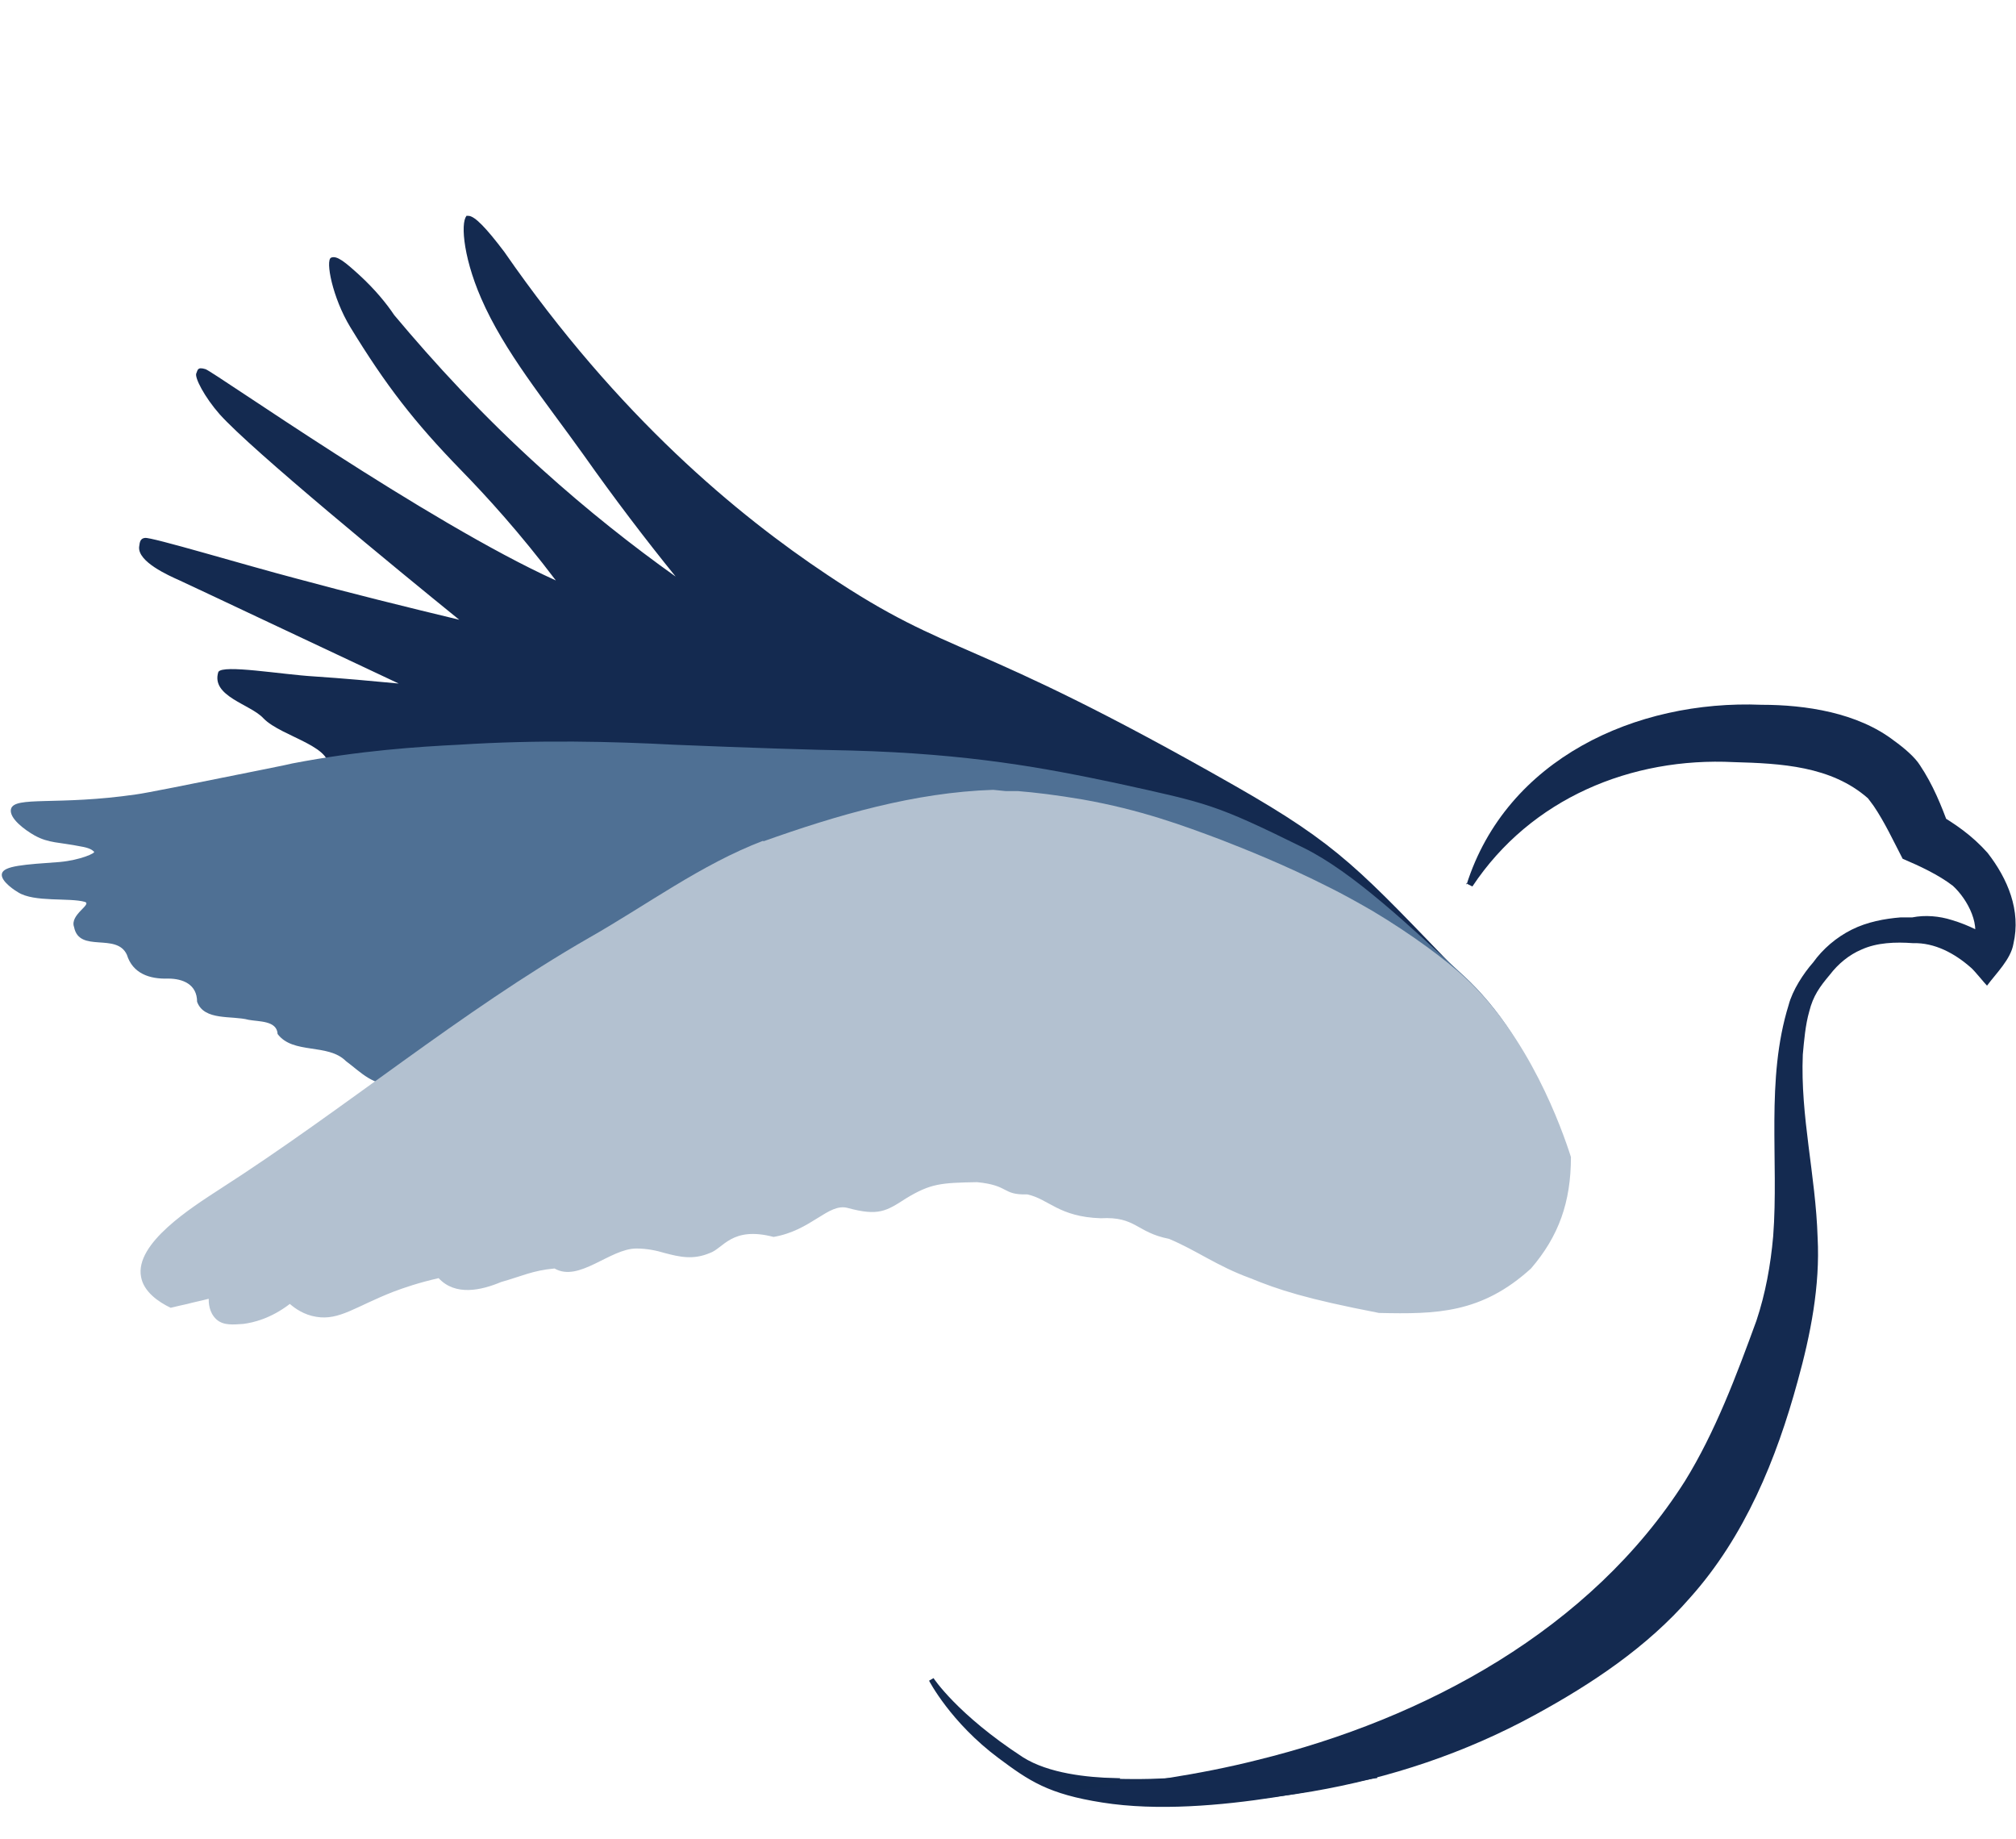
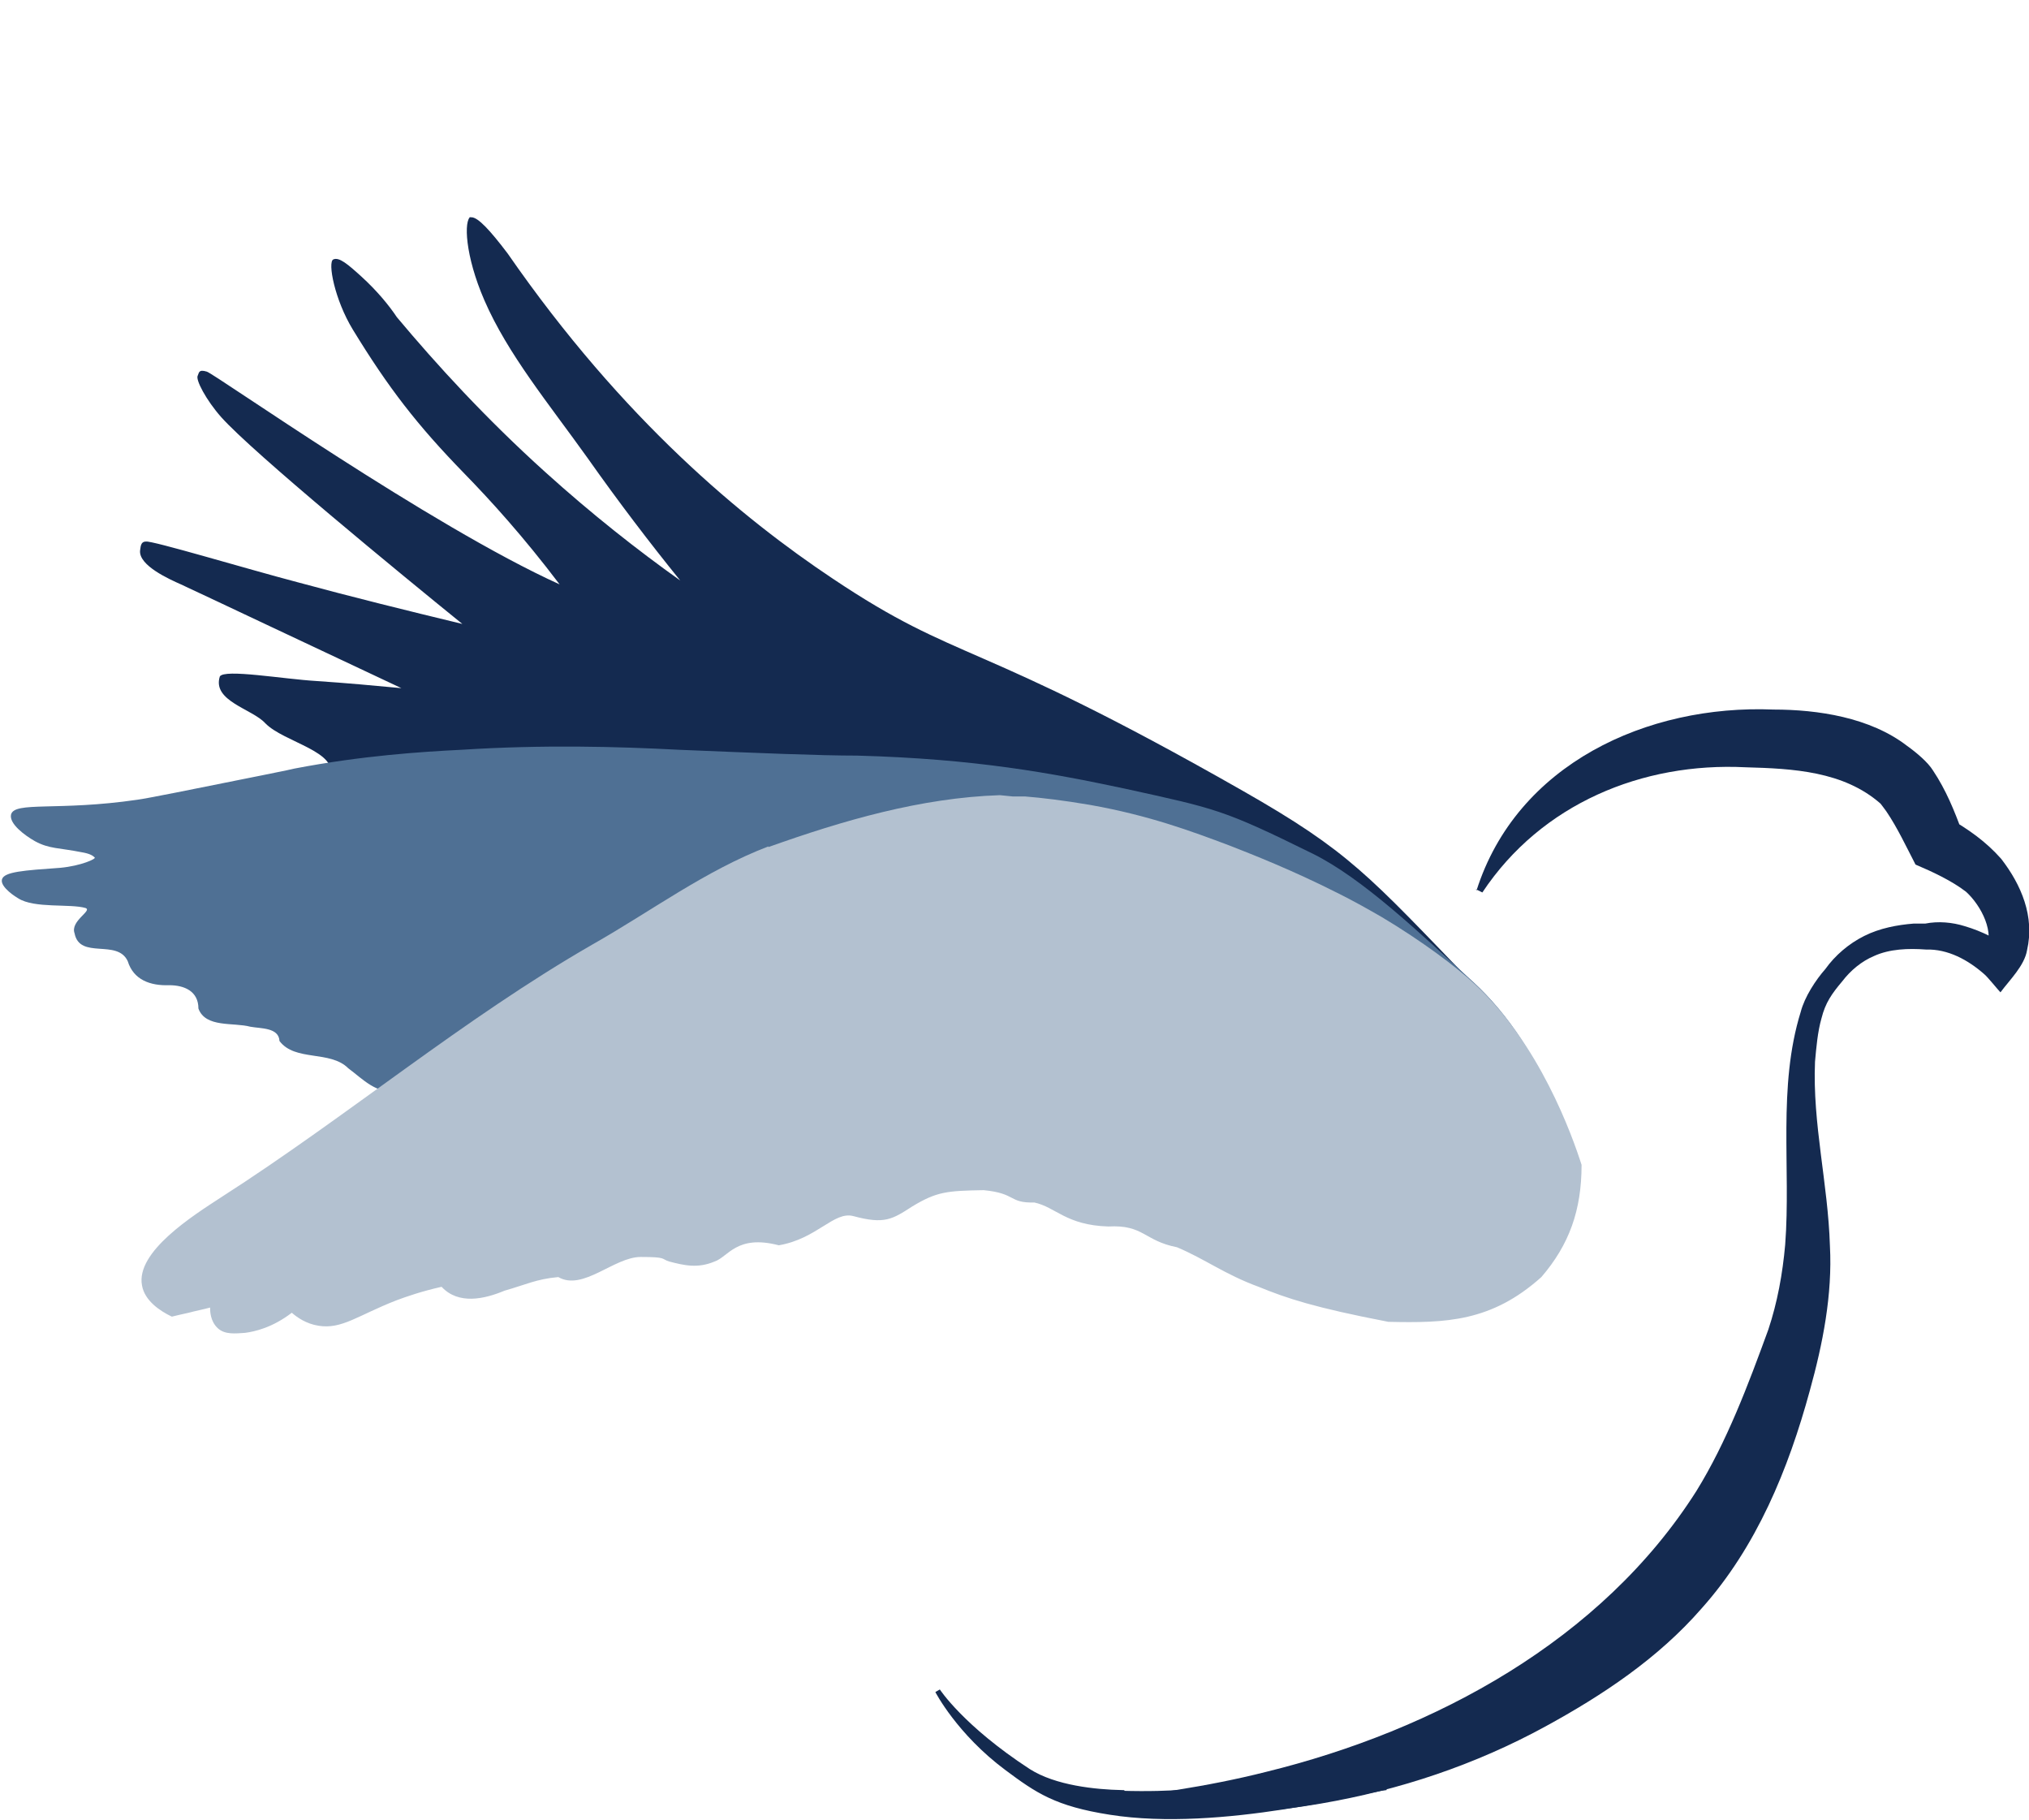
- <svg xmlns="http://www.w3.org/2000/svg" id="Layer_1" version="1.1" viewBox="0 0 313 285.4">
+ <svg xmlns="http://www.w3.org/2000/svg" id="Layer_1" version="1.1" viewBox="0 0 312.9 280.5">
  <defs>
    <style>
      .st0, .st1 {
        fill: none;
      }

      .st1 {
        stroke: #142a4f;
        stroke-miterlimit: 8.3;
        stroke-width: .8px;
      }

      .st2 {
        fill: #4f7094;
      }

      .st3 {
        clip-path: url(#clippath-1);
      }

      .st4 {
-         clip-path: url(#clippath-3);
+         fill: #142a50;
      }

      .st5 {
-         clip-path: url(#clippath-4);
+         fill: #132a4e;
      }

      .st6 {
-         clip-path: url(#clippath-2);
+         fill: #b3c1d0;
      }

      .st7 {
-         fill: #142a50;
-       }
- 
-       .st8 {
-         fill: #132a4e;
-       }
- 
-       .st9 {
-         fill: #b3c1d0;
-       }
- 
-       .st10 {
        clip-path: url(#clippath);
      }
    </style>
    <clipPath id="clippath">
-       <rect class="st0" x="132.2" y="248.2" width="93.8" height="37.3" />
+       <path class="st0" d="M72.6,33.4c-1.1.5-.9,6,2.1,12.9,3.6,8.3,9.9,15.9,15.9,24.3,4.8,6.8,9.6,13.1,14.3,18.9-6.6-4.7-13.6-10.2-20.8-16.7-9.2-8.3-16.7-16.5-22.9-23.9-1.2-1.8-3-4-5.4-6.2-2.2-2-3.5-3.1-4.4-2.7s.2,6.2,3,10.8c5.5,9,9.9,14.7,17.2,22.2,4,4.1,9.1,9.7,14.7,17.1-19.9-9-53.1-32.4-54.4-32.8-1.3-.4-1.2.2-1.4.6-.4.6,1.3,3.8,3.6,6.4,4.9,5.5,27.7,24.2,37.2,31.9-8.3-2-16.8-4.1-25.3-6.4-8-2.1-22.6-6.5-23.5-6.3-.9,0-.8,1-.9,1.4-.2,2.3,4.5,4.4,6.3,5.2,5.8,2.7,17.8,8.4,34,16-4.2-.4-8.6-.8-13.1-1.1-5.1-.3-14.2-1.9-14.9-.7-1.2,3.8,5,5,7,7.2,2.9,3,11.7,4.4,9.9,8.5-2.9,3.2-.7,8.7,3.3,9.9,2.5,1.7,6.5,2.1,8.3,4.5h.6c8.6-1,17.3-1.3,25.9-1.3,11.3-.2,22.2,2.3,33.2,3.7,9.3-.6,18.5.4,27.7,1,13.3,1.2,23.6,1.7,36.8,3.4,5.6,1.3,10,2.7,13.9,4.1,9.6,3.6,17.1,7.4,22.7,10.7,8.9,5.2,13.1,9.2,14.9,12.2-1.4-4.1-4.6-10-10.9-16.5-16.2-16.8-19.1-20.4-35.6-29.8-41.6-23.7-43.5-19.5-63.2-32.7-13.8-9.2-32.3-24.4-50.1-50.1-2.8-3.7-4.6-5.6-5.6-5.6s-.2,0-.3,0M238.9,173.9c-.8.8,2.3-1.1-.7-5.9,1.1,3.3,1.1,5.5.7,5.9Z" />
    </clipPath>
    <clipPath id="clippath-1">
-       <rect class="st0" x="20.9" y="33.2" width="219.1" height="141.1" />
-     </clipPath>
-     <clipPath id="clippath-2">
-       <path class="st0" d="M72.6,33.4c-1.1.5-.9,6,2.1,12.9,3.6,8.3,9.9,15.9,15.9,24.3,4.8,6.8,9.6,13.1,14.3,18.9-6.6-4.7-13.6-10.2-20.8-16.7-9.2-8.3-16.7-16.5-22.9-23.9-1.2-1.8-3-4-5.4-6.2-2.2-2-3.5-3.1-4.4-2.7-.9.4.2,6.2,3,10.8,5.5,9,9.9,14.7,17.2,22.2,4,4.1,9.1,9.7,14.7,17.1-19.9-9-53.1-32.4-54.4-32.8-1.3-.4-1.2.2-1.4.6-.4.6,1.3,3.8,3.6,6.4,4.9,5.5,27.7,24.2,37.2,31.9-8.3-2-16.8-4.1-25.3-6.4-8-2.1-22.6-6.5-23.5-6.3-.9.1-.8,1-.9,1.4-.2,2.3,4.5,4.4,6.3,5.2,5.8,2.7,17.8,8.4,34,16-4.2-.4-8.6-.8-13.1-1.1-5.1-.3-14.2-1.9-14.9-.7-1.2,3.8,5,5,7,7.2,2.9,3,11.7,4.4,9.9,8.5-2.9,3.2-.7,8.7,3.3,9.9,2.5,1.7,6.5,2.1,8.3,4.5.2,0,.4,0,.6,0,8.6-1,17.3-1.3,25.9-1.3,11.3-.2,22.2,2.3,33.2,3.7,9.3-.6,18.5.4,27.7,1,13.3,1.2,23.6,1.7,36.8,3.4,5.6,1.3,10,2.7,13.9,4.1,9.6,3.6,17.1,7.4,22.7,10.7,8.9,5.2,13.1,9.2,14.9,12.2-1.4-4.1-4.6-10-10.9-16.5-16.2-16.8-19.1-20.4-35.6-29.8-41.6-23.7-43.5-19.5-63.2-32.7-13.8-9.2-32.3-24.4-50.1-50.1-2.8-3.7-4.6-5.6-5.6-5.6s-.2,0-.3,0M238.9,173.9c-.8.8,2.3-1.1-.7-5.9,1.1,3.3,1.1,5.5.7,5.9Z" />
-     </clipPath>
-     <clipPath id="clippath-3">
-       <rect class="st0" x="21.8" y="122" width="222.5" height="83.8" />
-     </clipPath>
-     <clipPath id="clippath-4">
-       <path class="st0" d="M118.5,130.5c-9.7,3.7-18.1,10-27.1,15.1-20,11.5-37.8,26.5-57.3,39-4.3,2.8-13.2,8.4-12.2,13.6.4,2.3,2.7,3.9,4.6,4.8.8-.2,1.7-.4,2.6-.6,1.1-.3,2.2-.5,3.3-.8,0,.5,0,2.1,1.2,3.2,1.1,1,2.7.8,4.2.7,1.5-.2,4.2-.8,7.2-3.1.8.7,2.2,1.7,4.1,2,3.6.6,6.1-1.6,12-3.9,1.6-.6,3.9-1.4,7-2.1,2.6,2.8,6.6,1.9,9.7.6,3.2-.9,4.9-1.8,8.3-2.1,3.8,2.2,8.6-3.1,12.7-3.1,1.6,0,3.1.3,4.4.7,2.3.6,4.4,1.1,7,0,2.1-.7,3.4-4.2,9.9-2.5,5.9-1,8.5-5.3,11.5-4.5,4.8,1.3,6,.5,9.1-1.5,3.8-2.3,5.4-2.4,11-2.5,5.1.5,3.8,2,7.8,1.9,3.3.7,4.9,3.5,11.4,3.7,5.5-.3,5.5,2.2,10.6,3.2,4.3,1.8,7.4,4.2,12.6,6.1,4.4,1.8,8.6,3.2,20,5.4,8.9.2,15.9.1,23.6-6.9,4.3-5,6.2-10.3,6.2-17.3-1.4-4.4-6.5-18.8-16.6-28-2.7-2.5-8-6.5-14.2-10.2-2.6-1.5-4.6-2.6-6.6-3.6-7.3-3.7-13.5-6.1-16.8-7.4-6.1-2.3-12.6-4.7-21.6-6.3-4.1-.7-7.5-1.1-10-1.3h-1.9c0,0-2-.2-2-.2-12.2.4-24.2,3.9-35.7,8Z" />
+       <path class="st0" d="M118.5,130.5c-9.7,3.7-18.1,10-27.1,15.1-20,11.5-37.8,26.5-57.3,39-4.3,2.8-13.2,8.4-12.2,13.6.4,2.3,2.7,3.9,4.6,4.8.8-.2,1.7-.4,2.6-.6,1.1-.3,2.2-.5,3.3-.8,0,.5,0,2.1,1.2,3.2,1.1,1,2.7.8,4.2.7,1.5-.2,4.2-.8,7.2-3.1.8.7,2.2,1.7,4.1,2,3.6.6,6.1-1.6,12-3.9,1.6-.6,3.9-1.4,7-2.1,2.6,2.8,6.6,1.9,9.7.6,3.2-.9,4.9-1.8,8.3-2.1,3.8,2.2,8.6-3.1,12.7-3.1s3.1.3,4.4.7c2.3.6,4.4,1.1,7,0,2.1-.7,3.4-4.2,9.9-2.5,5.9-1,8.5-5.3,11.5-4.5,4.8,1.3,6,.5,9.1-1.5,3.8-2.3,5.4-2.4,11-2.5,5.1.5,3.8,2,7.8,1.9,3.3.7,4.9,3.5,11.4,3.7,5.5-.3,5.5,2.2,10.6,3.2,4.3,1.8,7.4,4.2,12.6,6.1,4.4,1.8,8.6,3.2,20,5.4,8.9.2,15.9,0,23.6-6.9,4.3-5,6.2-10.3,6.2-17.3-1.4-4.4-6.5-18.8-16.6-28-2.7-2.5-8-6.5-14.2-10.2-2.6-1.5-4.6-2.6-6.6-3.6-7.3-3.7-13.5-6.1-16.8-7.4-6.1-2.3-12.6-4.7-21.6-6.3-4.1-.7-7.5-1.1-10-1.3h-1.9l-2-.2c-12.2.4-24.2,3.9-35.7,8h0Z" />
    </clipPath>
  </defs>
  <g id="surface1">
-     <path class="st8" d="M173,276.4c-4.1-.1-10.3-.7-14.4-3.3-10.3-6.7-14-12.4-14-12.4,0,0,3.3,6.4,10.7,11.9,4.7,3.5,7.6,5.5,15.9,6.8,17,2.7,39.8-3.6,42.6-3.8,0,0-19.7,0-19.6-.6.2-1.3-4.8,2-21.3,1.5" />
-     <g class="st10">
-       <path class="st1" d="M173,276.4c-4.1-.1-10.3-.7-14.4-3.3-10.3-6.7-14-12.4-14-12.4,0,0,3.3,6.4,10.7,11.9,4.7,3.5,7.6,5.5,15.9,6.8,17,2.7,39.8-3.6,42.6-3.8,0,0-19.7,0-19.6-.6.2-1.3-4.8,2-21.3,1.5Z" />
+     <path class="st5" d="M173,276.4c-4.1-.1-10.3-.7-14.4-3.3-10.3-6.7-14-12.4-14-12.4,0,0,3.3,6.4,10.7,11.9,4.7,3.5,7.6,5.5,15.9,6.8,17,2.7,39.8-3.6,42.6-3.8,0,0-19.7,0-19.6-.6.2-1.3-4.8,2-21.3,1.5" />
+     <path class="st1" d="M173,276.4c-4.1-.1-10.3-.7-14.4-3.3-10.3-6.7-14-12.4-14-12.4,0,0,3.3,6.4,10.7,11.9,4.7,3.5,7.6,5.5,15.9,6.8,17,2.7,39.8-3.6,42.6-3.8,0,0-19.7,0-19.6-.6.2-1.3-4.8,2-21.3,1.5h.1Z" />
+     <g class="st7">
+       <path class="st4" d="M26.6,208.1L0,36.7,236.1,0l26.7,171.4L26.6,208.1Z" />
    </g>
+     <path class="st2" d="M40.6,119.5c-11.9,2.4-17.9,3.6-19.4,3.8-12.3,1.8-19,.2-19.5,2.3-.3,1.4,2.1,3.2,3.7,4.1,2.2,1.2,3.7,1,7.2,1.7,1.2.2,1.7.5,2,.8.3.2-2.1,1.3-5.3,1.6-5.6.4-8.7.6-9,1.8-.3,1.2,2.3,2.8,2.5,2.9,2.5,1.6,8,.8,10.4,1.5,1.1.4-2.4,2-1.7,3.9.8,4.1,6.6.8,8.2,4.3.9,2.9,3.5,3.8,6.4,3.7,2.3,0,4.5.9,4.5,3.6,1.1,3,5.4,2.1,8,2.8,1.6.3,4.4.1,4.5,2.2,2.4,3.2,7.8,1.4,10.6,4.2,2.3,1.7,4.4,4.1,7.7,3.5,2.3.2,4.9-.4,6.9.2.6,1,1.5,1.9,2.5,2.6,2.9-3.1,7.9-4.1,10.8-7.1,7.4-7.3,17.4-8.6,25.9-14.6,10-6.9,14.3-13,26.1-16.6l6.9-4.6c9-1.7,10.5-3.6,19.6-2.7,12.5.7,14,2.6,26.9,5.2,7.5,1.9,10,3.4,22.8,10,12.5,6.8,28,19.8,29.1,30.3-.7-6.7-6.7-14.9-11.6-19.4-8.5-7.8-17.2-16.1-24.9-19.9-13.8-6.8-14.8-6.9-28.9-10-11.3-2.4-23-4.6-41.3-5.1-5.9,0-15.4-.4-27.5-.9-9.5-.5-21-.8-33.5,0-6.1.3-15.4.9-25.8,2.9-.8.2-.9.2-4.8,1" />
    <g class="st3">
-       <g class="st6">
-         <path class="st7" d="M26.6,208.1L0,36.7,236.1,0l26.7,171.4L26.6,208.1Z" />
-       </g>
+       <path class="st6" d="M17.5,205.8l3.9-92.6,226.2,9.6-3.9,92.6-226.2-9.6h0Z" />
    </g>
-     <path class="st2" d="M40.6,119.5c-11.9,2.4-17.9,3.6-19.4,3.8-12.3,1.8-19,.2-19.5,2.3-.3,1.4,2.1,3.2,3.7,4.1,2.2,1.2,3.7,1,7.2,1.7,1.2.2,1.7.5,2,.8.3.2-2.1,1.3-5.3,1.6-5.6.4-8.7.6-9,1.8-.3,1.2,2.3,2.8,2.5,2.9,2.5,1.6,8,.8,10.4,1.5,1.1.4-2.4,2-1.7,3.9.8,4.1,6.6.8,8.2,4.3.9,2.9,3.5,3.8,6.4,3.7,2.3,0,4.5.9,4.5,3.6,1.1,3,5.4,2.1,8,2.8,1.6.3,4.4.1,4.5,2.2,2.4,3.2,7.8,1.4,10.6,4.2,2.3,1.7,4.4,4.1,7.7,3.5,2.3.2,4.9-.4,6.9.2.6,1,1.5,1.9,2.5,2.6,2.9-3.1,7.9-4.1,10.8-7.1,7.4-7.3,17.4-8.6,25.9-14.6,10-6.9,14.3-13,26.1-16.6l6.9-4.6c9-1.7,10.5-3.6,19.6-2.7,12.5.7,14,2.6,26.9,5.2,7.5,1.9,10,3.4,22.8,10,12.5,6.8,28,19.8,29.1,30.3-.7-6.7-6.7-14.9-11.6-19.4-8.5-7.8-17.2-16.1-24.9-19.9-13.8-6.8-14.8-6.9-28.9-10-11.3-2.4-23-4.6-41.3-5.1-5.9-.1-15.4-.4-27.5-.9-9.5-.5-21-.8-33.5,0-6.1.3-15.4.9-25.8,2.9-.8.2-.9.2-4.8,1" />
-     <g class="st4">
-       <g class="st5">
-         <path class="st9" d="M17.5,205.8l3.9-92.6,226.2,9.6-3.9,92.6-226.2-9.6Z" />
-       </g>
-     </g>
-     <path class="st7" d="M227.7,137.3c6.2-19.5,26.3-28.7,45.8-27.9,6.8,0,14.9,1.2,20.6,5.6,1.4,1,3.2,2.5,4,3.8,2,3,3.3,6.2,4.5,9.5l-2.1-2.2c3.1,1.8,5.7,3.6,8.1,6.3,3.1,4,5.2,8.9,4,14.1-.4,2.4-2.7,4.6-4.1,6.5-.4-.4-2-2.4-2.5-2.8-2.5-2.2-5.6-3.9-9-3.8-2.7-.2-5.6-.1-8,1-1.9.8-3.6,2.2-4.9,3.9-1.6,1.9-2.6,3.3-3.2,5.7-.6,2.1-.8,4.5-1,6.7-.4,9.6,2,18.7,2.3,28.4.4,7.5-1.1,15.1-3.1,22.3-3.3,12.1-8.2,24.1-16.7,33.6-6.7,7.7-15.3,13.4-24.1,18.2-21.6,11.8-46.8,15.6-71,12.7v-1.1c9.4-1,18.8-2.3,27.9-4.6,26.1-6.4,51.8-20.3,66.4-43.3,4.7-7.6,8-16.4,11.1-24.9,1.4-4.2,2.2-8.6,2.6-13.1.9-11.8-1.2-24.3,2.4-35.9.6-2.3,2.3-4.9,3.8-6.6,1.5-2.1,3.6-3.9,6-5.1,2.4-1.2,5.1-1.7,7.6-1.9h1.8c2-.4,4.2-.2,6.1.4,2.7.8,5,2,7.3,3.6l-4.2.4c1.7-2.9-.6-7.2-2.9-9.3-2.2-1.7-5.2-3.1-7.8-4.2-1.4-2.7-2.8-5.7-4.5-8.2-.3-.4-.8-1.1-.9-1.2-5.7-5-13.5-5.4-20.8-5.6-15.9-.8-31.5,5.6-40.6,19.3l-1-.5" />
+     <path class="st4" d="M227.7,137.3c6.2-19.5,26.3-28.7,45.8-27.9,6.8,0,14.9,1.2,20.6,5.6,1.4,1,3.2,2.5,4,3.8,2,3,3.3,6.2,4.5,9.5l-2.1-2.2c3.1,1.8,5.7,3.6,8.1,6.3,3.1,4,5.2,8.9,4,14.1-.4,2.4-2.7,4.6-4.1,6.5-.4-.4-2-2.4-2.5-2.8-2.5-2.2-5.6-3.9-9-3.8-2.7-.2-5.6-.1-8,1-1.9.8-3.6,2.2-4.9,3.9-1.6,1.9-2.6,3.3-3.2,5.7-.6,2.1-.8,4.5-1,6.7-.4,9.6,2,18.7,2.3,28.4.4,7.5-1.1,15.1-3.1,22.3-3.3,12.1-8.2,24.1-16.7,33.6-6.7,7.7-15.3,13.4-24.1,18.2-21.6,11.8-46.8,15.6-71,12.7v-1.1c9.4-1,18.8-2.3,27.9-4.6,26.1-6.4,51.8-20.3,66.4-43.3,4.7-7.6,8-16.4,11.1-24.9,1.4-4.2,2.2-8.6,2.6-13.1.9-11.8-1.2-24.3,2.4-35.9.6-2.3,2.3-4.9,3.8-6.6,1.5-2.1,3.6-3.9,6-5.1,2.4-1.2,5.1-1.7,7.6-1.9h1.8c2-.4,4.2-.2,6.1.4,2.7.8,5,2,7.3,3.6l-4.2.4c1.7-2.9-.6-7.2-2.9-9.3-2.2-1.7-5.2-3.1-7.8-4.2-1.4-2.7-2.8-5.7-4.5-8.2-.3-.4-.8-1.1-.9-1.2-5.7-5-13.5-5.4-20.8-5.6-15.9-.8-31.5,5.6-40.6,19.3l-1-.5" />
  </g>
</svg>
